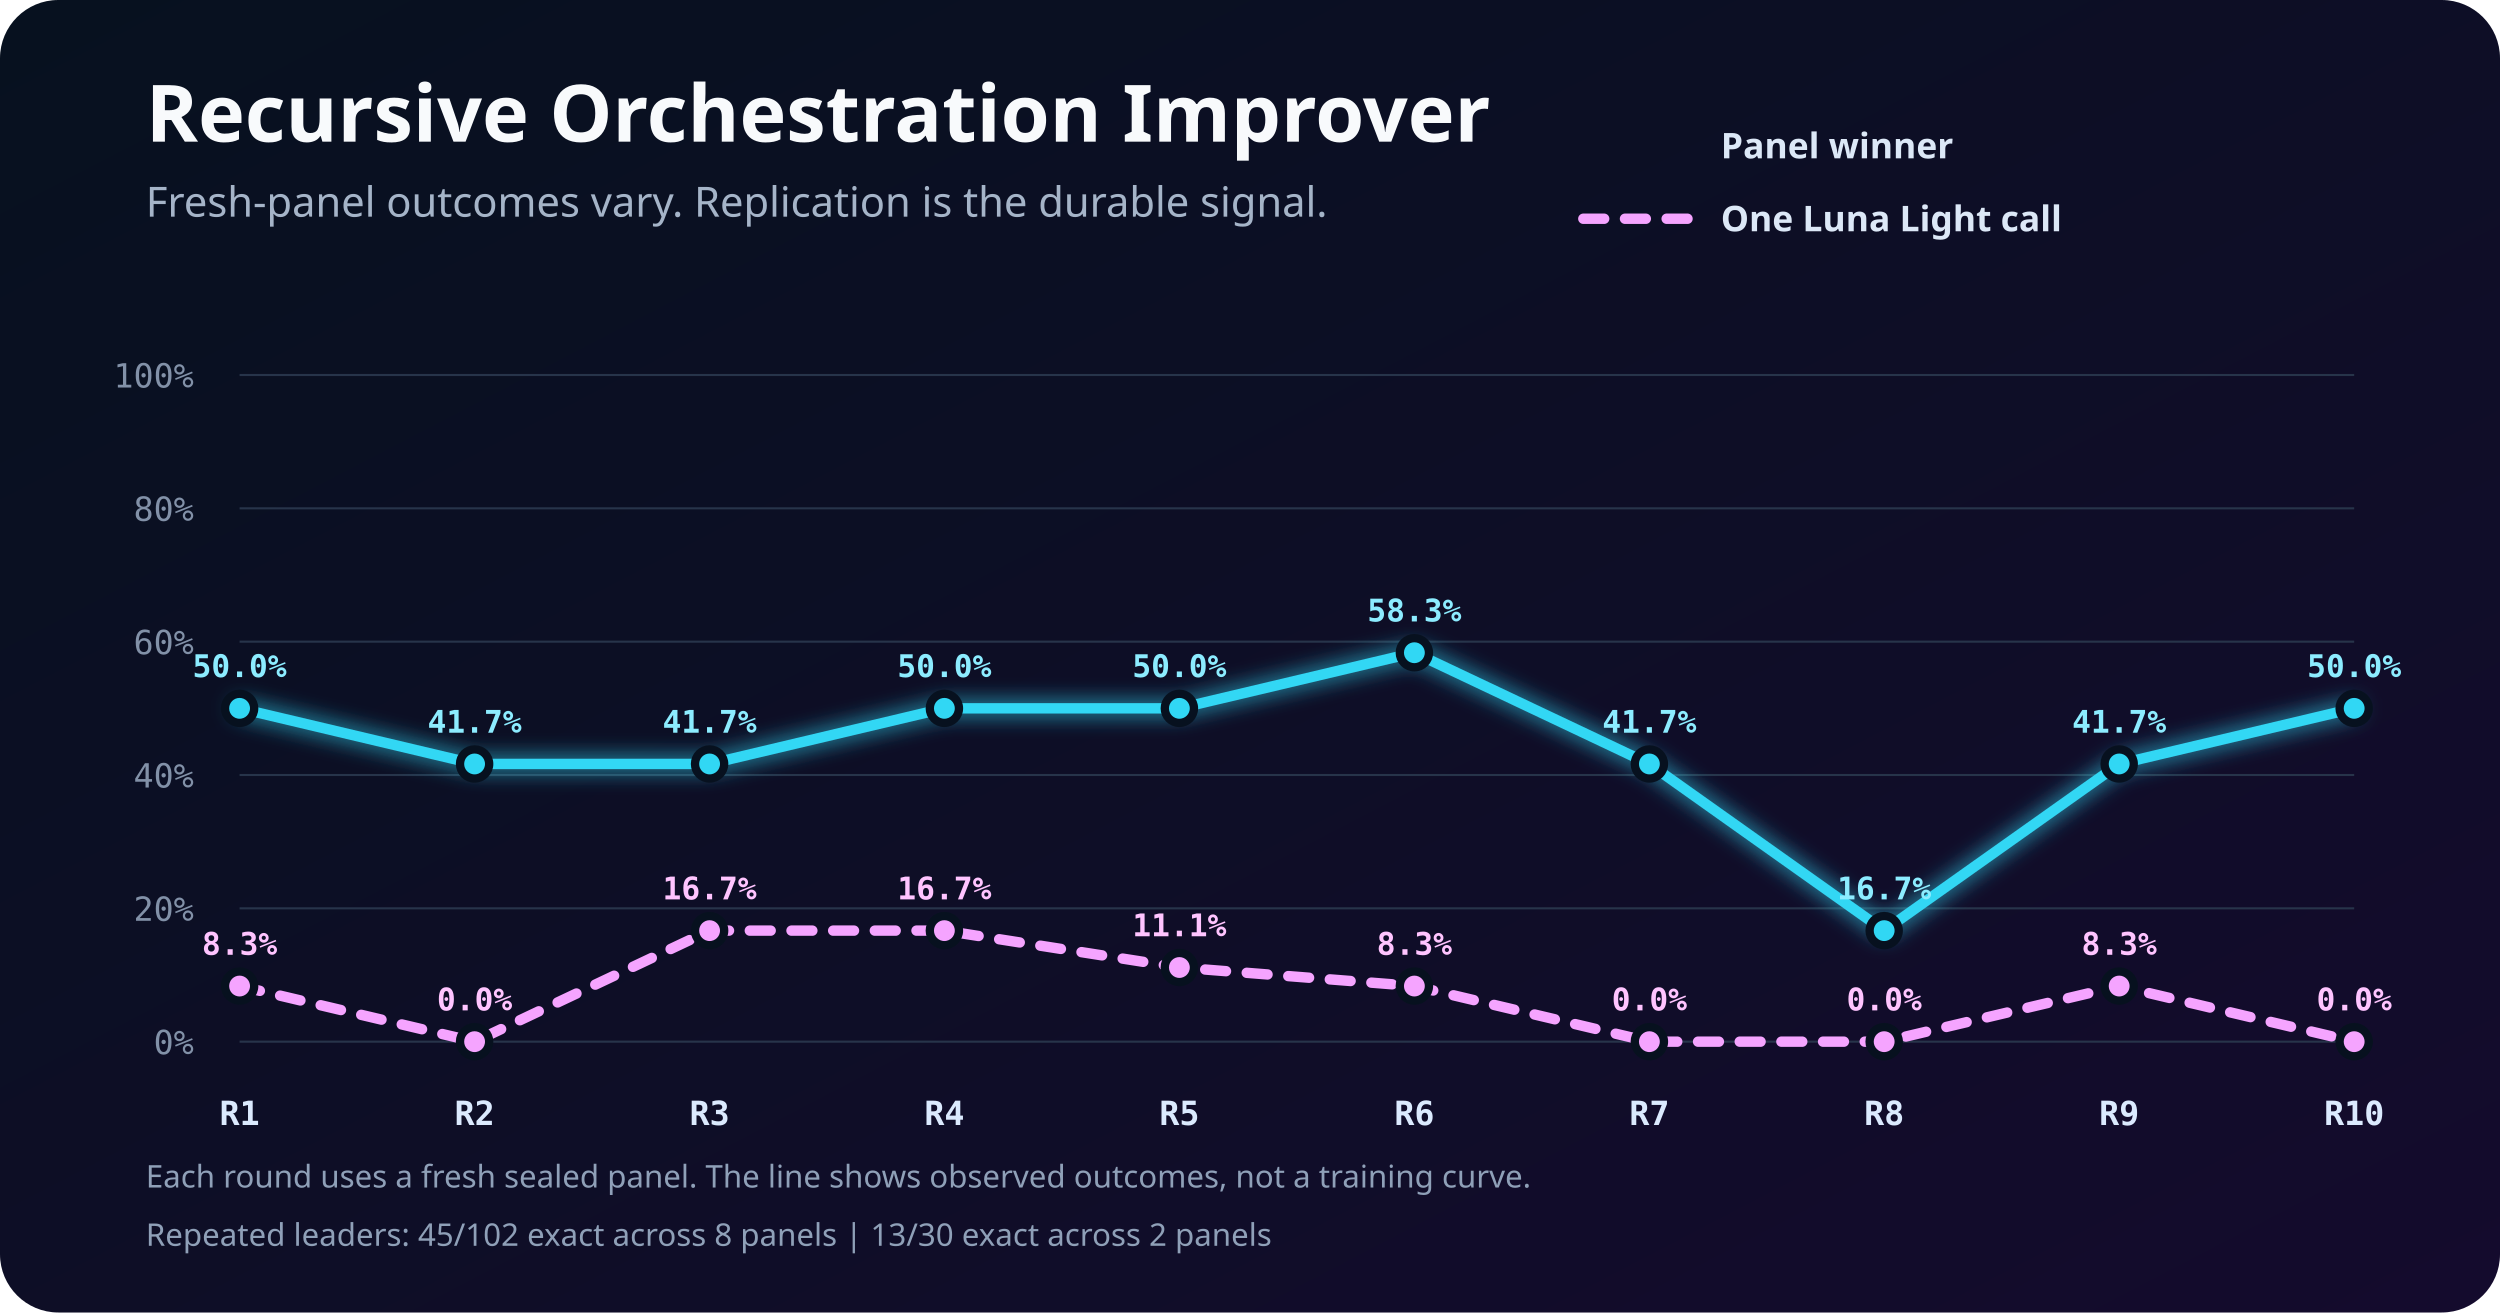
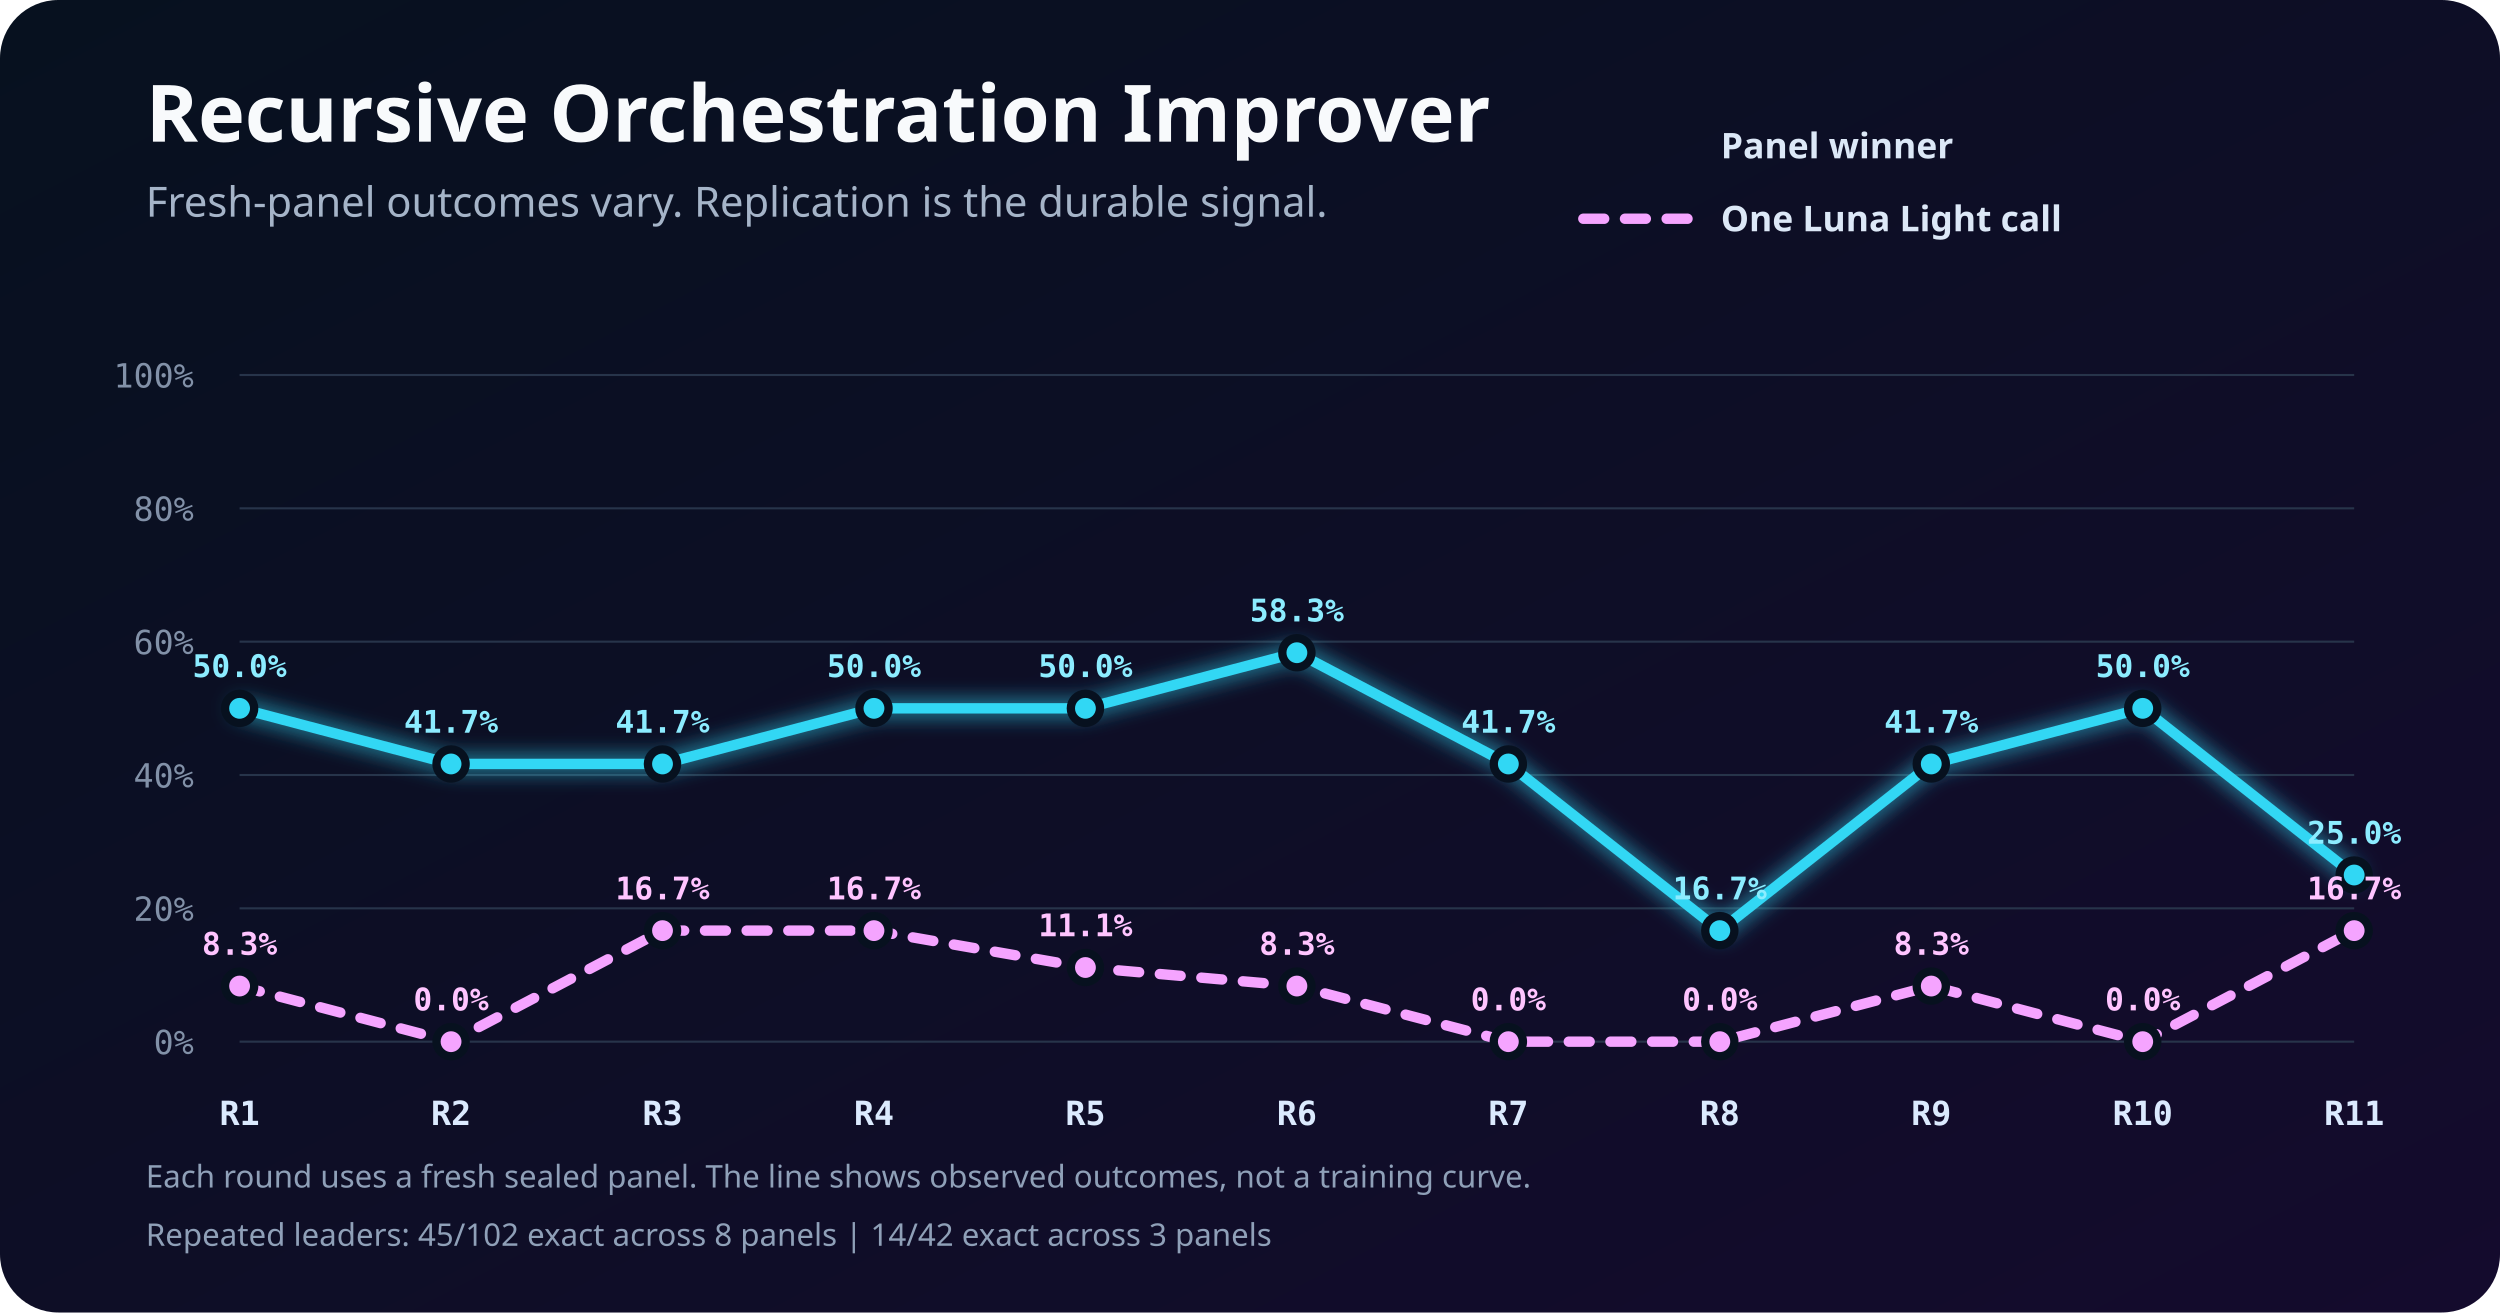
<svg xmlns="http://www.w3.org/2000/svg" width="1200" height="630" viewBox="0 0 1200 630" role="img" aria-labelledby="title desc">
  <defs>
    <linearGradient id="bg" x1="0" y1="0" x2="1" y2="1">
      <stop stop-color="#07111f" />
      <stop offset="1" stop-color="#140b2d" />
    </linearGradient>
    <filter id="glow">
      <feGaussianBlur stdDeviation="5" result="b" />
      <feMerge>
        <feMergeNode in="b" />
        <feMergeNode in="SourceGraphic" />
      </feMerge>
    </filter>
  </defs>
  <style>
  .title{font:700 38px ui-sans-serif,system-ui;fill:#f8fafc} .subtitle{font:500 20px ui-sans-serif,system-ui;fill:#a5b4c8}
  .grid{stroke:#27344a;stroke-width:1} .axis{font:500 16px ui-monospace,SFMono-Regular,monospace;fill:#8291a8} .strong{fill:#dbeafe;font-weight:700}
  .line{fill:none;stroke-width:5;stroke-linejoin:round;stroke-linecap:round} .line.winner{stroke:#31d7f4;filter:url(#glow)} .line.direct{stroke:#f5a4ff;stroke-dasharray:10 10}
  .dot{stroke:#07111f;stroke-width:4} .dot.winner{fill:#31d7f4} .dot.direct{fill:#f5a4ff}
  .value{font:700 15px ui-monospace,SFMono-Regular,monospace} .value.winner{fill:#8cecff} .value.direct{fill:#ffc4ff}
  .legend{font:600 17px ui-sans-serif,system-ui;fill:#dce8f7} .note{font:500 15px ui-sans-serif,system-ui;fill:#8fa0b8}
</style>
  <rect width="1200" height="630" rx="28" fill="url(#bg)" />
  <text x="70" y="68" class="title">Recursive Orchestration Improver</text>
  <text x="70" y="104" class="subtitle">Fresh-panel outcomes vary. Replication is the durable signal.</text>
  <line x1="760" y1="70" x2="810" y2="70" class="line winner" />
  <text x="826" y="76" class="legend">Panel winner</text>
  <line x1="760" y1="105" x2="810" y2="105" class="line direct" />
  <text x="826" y="111" class="legend">One Luna Light call</text>
  <line x1="115" y1="500.0" x2="1130" y2="500.0" class="grid" />
  <text x="93" y="506.0" text-anchor="end" class="axis">0%</text>
  <line x1="115" y1="436.0" x2="1130" y2="436.0" class="grid" />
  <text x="93" y="442.0" text-anchor="end" class="axis">20%</text>
  <line x1="115" y1="372.0" x2="1130" y2="372.0" class="grid" />
  <text x="93" y="378.0" text-anchor="end" class="axis">40%</text>
  <line x1="115" y1="308.0" x2="1130" y2="308.0" class="grid" />
  <text x="93" y="314.0" text-anchor="end" class="axis">60%</text>
  <line x1="115" y1="244.0" x2="1130" y2="244.0" class="grid" />
  <text x="93" y="250.0" text-anchor="end" class="axis">80%</text>
  <line x1="115" y1="180.0" x2="1130" y2="180.0" class="grid" />
  <text x="93" y="186.0" text-anchor="end" class="axis">100%</text>
-   <polyline points="115.0,340.0 227.8,366.7 340.6,366.7 453.3,340.0 566.1,340.0 678.9,313.3 791.7,366.7 904.4,446.7 1017.2,366.7 1130.0,340.0" class="line winner" />
-   <polyline points="115.0,473.3 227.8,500.0 340.6,446.7 453.3,446.7 566.1,464.4 678.9,473.3 791.7,500.0 904.4,500.0 1017.2,473.3 1130.0,500.0" class="line direct" />
+   <polyline points="115.0,340.0 216.5,366.7 318.0,366.7 419.5,340.0 521.0,340.0 622.5,313.3 724.0,366.7 825.5,446.7 927.0,366.7 1028.5,340.0 1130.0,420.0" class="line winner" />
+   <polyline points="115.0,473.3 216.5,500.0 318.0,446.7 419.5,446.7 521.0,464.4 622.5,473.3 724.0,500.0 825.5,500.0 927.0,473.3 1028.5,500.0 1130.0,446.7" class="line direct" />
  <circle cx="115.0" cy="340.0" r="7" class="dot winner" />
  <text x="115.0" y="325.0" text-anchor="middle" class="value winner">50.0%</text>
  <circle cx="115.0" cy="473.3" r="7" class="dot direct" />
  <text x="115.0" y="458.3" text-anchor="middle" class="value direct">8.3%</text>
-   <circle cx="227.8" cy="366.7" r="7" class="dot winner" />
-   <text x="227.8" y="351.7" text-anchor="middle" class="value winner">41.7%</text>
-   <circle cx="227.8" cy="500.0" r="7" class="dot direct" />
-   <text x="227.8" y="485.0" text-anchor="middle" class="value direct">0.0%</text>
-   <circle cx="340.6" cy="366.7" r="7" class="dot winner" />
-   <text x="340.6" y="351.7" text-anchor="middle" class="value winner">41.7%</text>
-   <circle cx="340.6" cy="446.7" r="7" class="dot direct" />
-   <text x="340.6" y="431.7" text-anchor="middle" class="value direct">16.7%</text>
-   <circle cx="453.3" cy="340.0" r="7" class="dot winner" />
-   <text x="453.3" y="325.0" text-anchor="middle" class="value winner">50.0%</text>
-   <circle cx="453.3" cy="446.7" r="7" class="dot direct" />
-   <text x="453.3" y="431.7" text-anchor="middle" class="value direct">16.7%</text>
-   <circle cx="566.1" cy="340.0" r="7" class="dot winner" />
-   <text x="566.1" y="325.0" text-anchor="middle" class="value winner">50.0%</text>
-   <circle cx="566.1" cy="464.4" r="7" class="dot direct" />
-   <text x="566.1" y="449.4" text-anchor="middle" class="value direct">11.1%</text>
-   <circle cx="678.9" cy="313.3" r="7" class="dot winner" />
-   <text x="678.9" y="298.3" text-anchor="middle" class="value winner">58.3%</text>
-   <circle cx="678.9" cy="473.3" r="7" class="dot direct" />
-   <text x="678.9" y="458.3" text-anchor="middle" class="value direct">8.3%</text>
-   <circle cx="791.7" cy="366.7" r="7" class="dot winner" />
-   <text x="791.7" y="351.7" text-anchor="middle" class="value winner">41.7%</text>
-   <circle cx="791.7" cy="500.0" r="7" class="dot direct" />
-   <text x="791.7" y="485.0" text-anchor="middle" class="value direct">0.0%</text>
-   <circle cx="904.4" cy="446.7" r="7" class="dot winner" />
-   <text x="904.4" y="431.7" text-anchor="middle" class="value winner">16.7%</text>
-   <circle cx="904.4" cy="500.0" r="7" class="dot direct" />
-   <text x="904.4" y="485.0" text-anchor="middle" class="value direct">0.0%</text>
-   <circle cx="1017.2" cy="366.7" r="7" class="dot winner" />
-   <text x="1017.2" y="351.7" text-anchor="middle" class="value winner">41.7%</text>
-   <circle cx="1017.2" cy="473.3" r="7" class="dot direct" />
-   <text x="1017.2" y="458.3" text-anchor="middle" class="value direct">8.3%</text>
-   <circle cx="1130.0" cy="340.0" r="7" class="dot winner" />
-   <text x="1130.0" y="325.0" text-anchor="middle" class="value winner">50.0%</text>
-   <circle cx="1130.0" cy="500.0" r="7" class="dot direct" />
-   <text x="1130.0" y="485.0" text-anchor="middle" class="value direct">0.0%</text>
+   <circle cx="216.5" cy="366.7" r="7" class="dot winner" />
+   <text x="216.5" y="351.7" text-anchor="middle" class="value winner">41.7%</text>
+   <circle cx="216.5" cy="500.0" r="7" class="dot direct" />
+   <text x="216.5" y="485.0" text-anchor="middle" class="value direct">0.0%</text>
+   <circle cx="318.0" cy="366.7" r="7" class="dot winner" />
+   <text x="318.0" y="351.7" text-anchor="middle" class="value winner">41.7%</text>
+   <circle cx="318.0" cy="446.7" r="7" class="dot direct" />
+   <text x="318.0" y="431.7" text-anchor="middle" class="value direct">16.7%</text>
+   <circle cx="419.5" cy="340.0" r="7" class="dot winner" />
+   <text x="419.5" y="325.0" text-anchor="middle" class="value winner">50.0%</text>
+   <circle cx="419.5" cy="446.7" r="7" class="dot direct" />
+   <text x="419.5" y="431.7" text-anchor="middle" class="value direct">16.7%</text>
+   <circle cx="521.0" cy="340.0" r="7" class="dot winner" />
+   <text x="521.0" y="325.0" text-anchor="middle" class="value winner">50.0%</text>
+   <circle cx="521.0" cy="464.4" r="7" class="dot direct" />
+   <text x="521.0" y="449.4" text-anchor="middle" class="value direct">11.1%</text>
+   <circle cx="622.5" cy="313.3" r="7" class="dot winner" />
+   <text x="622.5" y="298.3" text-anchor="middle" class="value winner">58.3%</text>
+   <circle cx="622.5" cy="473.3" r="7" class="dot direct" />
+   <text x="622.5" y="458.3" text-anchor="middle" class="value direct">8.3%</text>
+   <circle cx="724.0" cy="366.7" r="7" class="dot winner" />
+   <text x="724.0" y="351.7" text-anchor="middle" class="value winner">41.7%</text>
+   <circle cx="724.0" cy="500.0" r="7" class="dot direct" />
+   <text x="724.0" y="485.0" text-anchor="middle" class="value direct">0.0%</text>
+   <circle cx="825.5" cy="446.7" r="7" class="dot winner" />
+   <text x="825.5" y="431.7" text-anchor="middle" class="value winner">16.7%</text>
+   <circle cx="825.5" cy="500.0" r="7" class="dot direct" />
+   <text x="825.5" y="485.0" text-anchor="middle" class="value direct">0.0%</text>
+   <circle cx="927.0" cy="366.7" r="7" class="dot winner" />
+   <text x="927.0" y="351.7" text-anchor="middle" class="value winner">41.7%</text>
+   <circle cx="927.0" cy="473.3" r="7" class="dot direct" />
+   <text x="927.0" y="458.3" text-anchor="middle" class="value direct">8.3%</text>
+   <circle cx="1028.5" cy="340.0" r="7" class="dot winner" />
+   <text x="1028.5" y="325.0" text-anchor="middle" class="value winner">50.0%</text>
+   <circle cx="1028.5" cy="500.0" r="7" class="dot direct" />
+   <text x="1028.5" y="485.0" text-anchor="middle" class="value direct">0.0%</text>
+   <circle cx="1130.0" cy="420.0" r="7" class="dot winner" />
+   <text x="1130.0" y="405.0" text-anchor="middle" class="value winner">25.0%</text>
+   <circle cx="1130.0" cy="446.7" r="7" class="dot direct" />
+   <text x="1130.0" y="431.7" text-anchor="middle" class="value direct">16.7%</text>
  <text x="115.0" y="540" text-anchor="middle" class="axis strong">R1</text>
-   <text x="227.8" y="540" text-anchor="middle" class="axis strong">R2</text>
-   <text x="340.6" y="540" text-anchor="middle" class="axis strong">R3</text>
-   <text x="453.3" y="540" text-anchor="middle" class="axis strong">R4</text>
-   <text x="566.1" y="540" text-anchor="middle" class="axis strong">R5</text>
-   <text x="678.9" y="540" text-anchor="middle" class="axis strong">R6</text>
-   <text x="791.7" y="540" text-anchor="middle" class="axis strong">R7</text>
-   <text x="904.4" y="540" text-anchor="middle" class="axis strong">R8</text>
-   <text x="1017.2" y="540" text-anchor="middle" class="axis strong">R9</text>
-   <text x="1130.0" y="540" text-anchor="middle" class="axis strong">R10</text>
+   <text x="216.5" y="540" text-anchor="middle" class="axis strong">R2</text>
+   <text x="318.0" y="540" text-anchor="middle" class="axis strong">R3</text>
+   <text x="419.5" y="540" text-anchor="middle" class="axis strong">R4</text>
+   <text x="521.0" y="540" text-anchor="middle" class="axis strong">R5</text>
+   <text x="622.5" y="540" text-anchor="middle" class="axis strong">R6</text>
+   <text x="724.0" y="540" text-anchor="middle" class="axis strong">R7</text>
+   <text x="825.5" y="540" text-anchor="middle" class="axis strong">R8</text>
+   <text x="927.0" y="540" text-anchor="middle" class="axis strong">R9</text>
+   <text x="1028.5" y="540" text-anchor="middle" class="axis strong">R10</text>
+   <text x="1130.0" y="540" text-anchor="middle" class="axis strong">R11</text>
  <text x="70" y="570" class="note">Each round uses a fresh sealed panel. The line shows observed outcomes, not a training curve.</text>
-   <text x="70" y="598" class="note">Repeated leaders: 45/102 exact across 8 panels | 13/30 exact across 2 panels</text>
+   <text x="70" y="598" class="note">Repeated leaders: 45/102 exact across 8 panels | 14/42 exact across 3 panels</text>
</svg>
